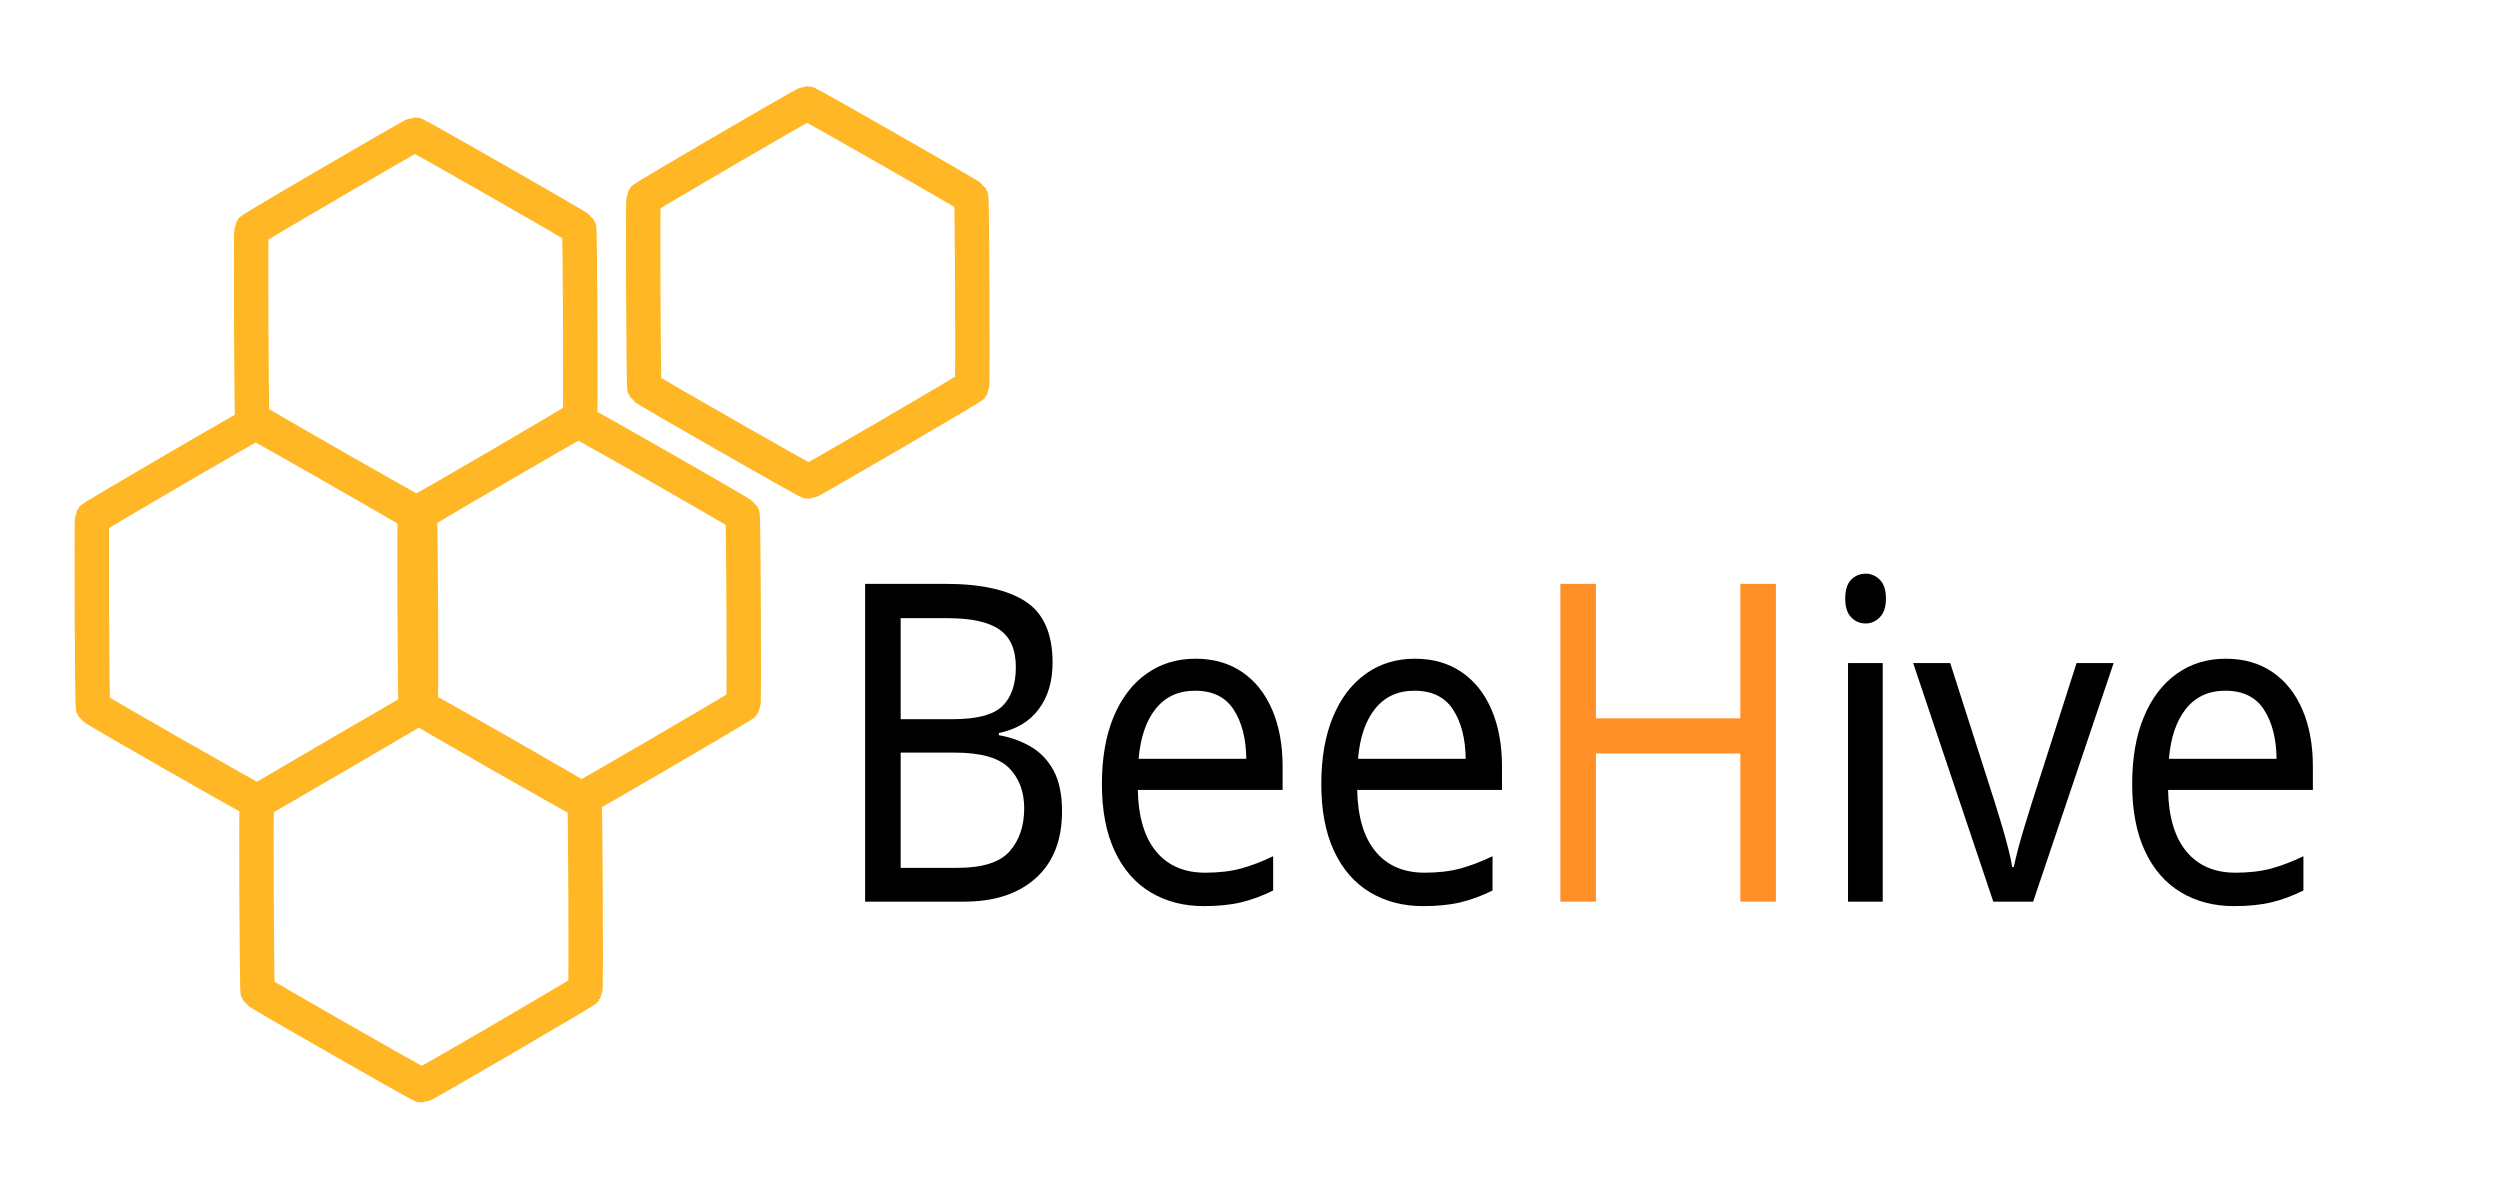
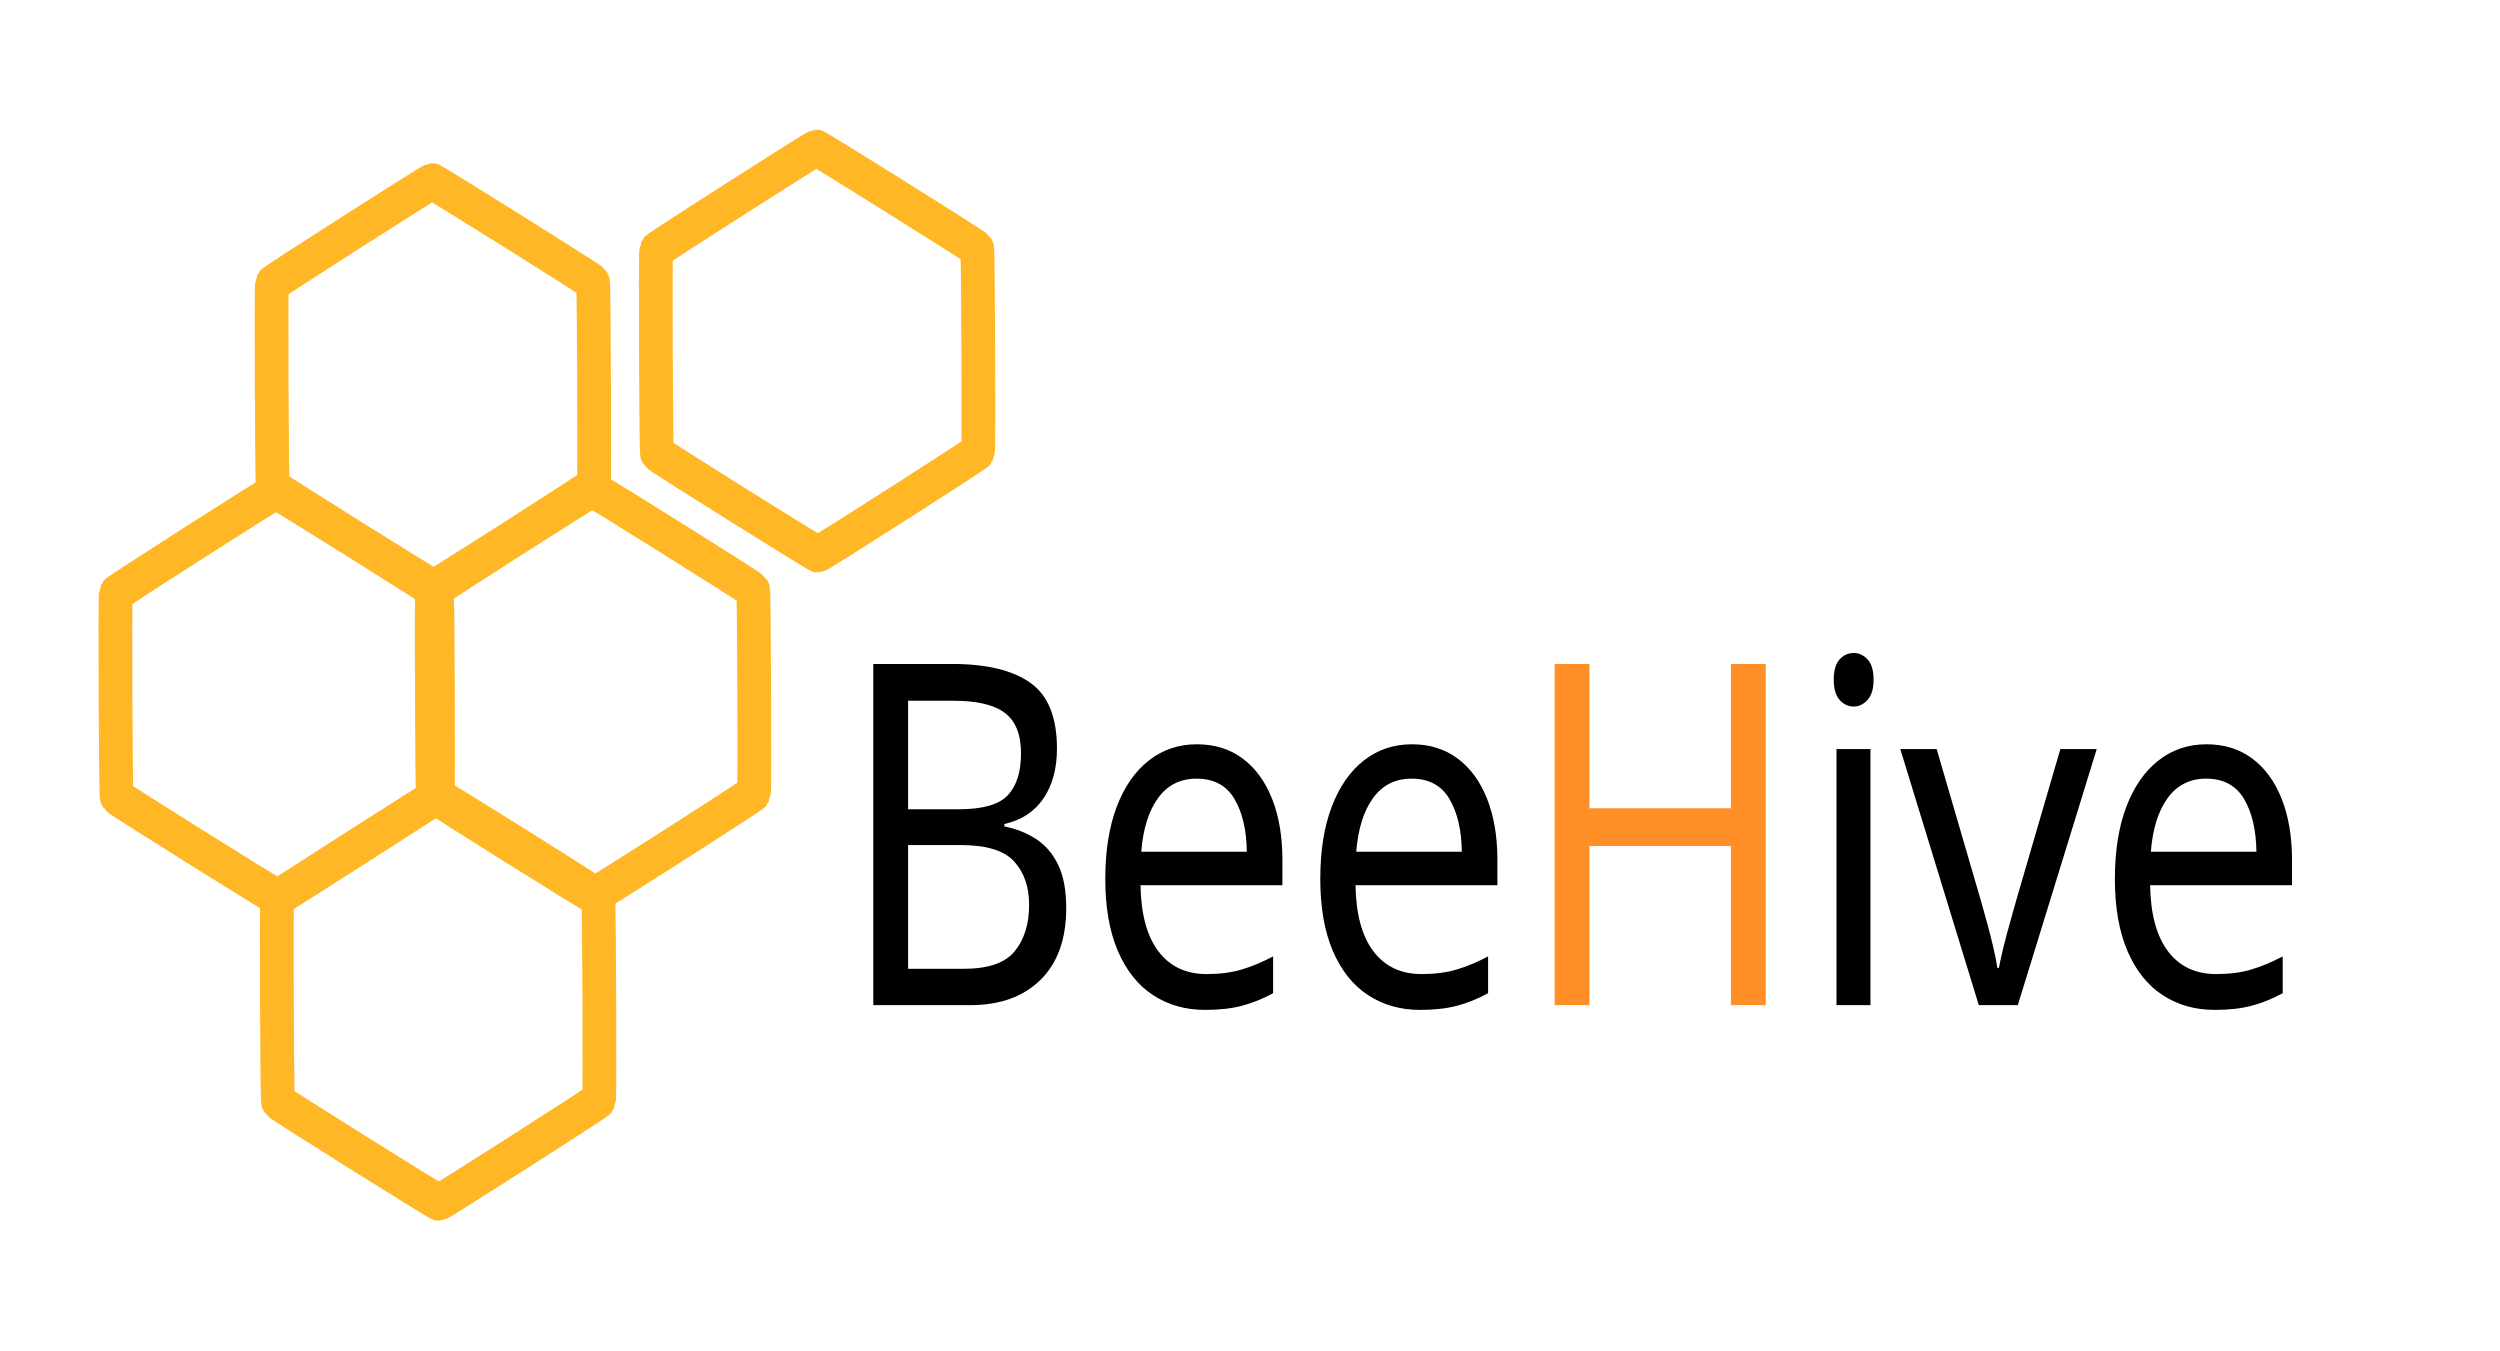
- <svg xmlns="http://www.w3.org/2000/svg" width="435.619" height="207.138" id="svg2" version="1.1">
+ <svg xmlns="http://www.w3.org/2000/svg" width="767.215" height="414.42" id="svg2" version="1.1">
  <defs id="defs4" />
-   <g id="layer1" transform="translate(-16.84431,-178.8159)">
-     <flowRoot xml:space="preserve" id="flowRoot3050" style="font-size:40px;font-style:normal;font-variant:normal;font-weight:normal;font-stretch:normal;line-height:125%;letter-spacing:0px;word-spacing:0px;fill:#000000;fill-opacity:1;stroke:none;font-family:Saab;-inkscape-font-specification:Saab">
+   <g id="layer1" transform="translate(237.308,-153.8223)">
+     <flowRoot xml:space="preserve" id="flowRoot3050" style="font-size:40px;font-style:normal;font-variant:normal;font-weight:normal;font-stretch:normal;line-height:125%;letter-spacing:0px;word-spacing:0px;fill:#000000;fill-opacity:1;stroke:none;font-family:Saab;-inkscape-font-specification:Saab;opacity:1;stroke-width:9.734;stroke-miterlimit:4;stroke-dasharray:none" transform="matrix(1.10727,0,0,1.119768,-53.65878,-23.24417)">
      <flowRegion id="flowRegion3052">
-         <rect id="rect3054" width="0" height="43.437" x="257.589" y="386.672" />
+         <rect id="rect3054" width="0" height="43.437" x="257.589" y="386.672" style="stroke-width:9.734;stroke-miterlimit:4;stroke-dasharray:none" />
      </flowRegion>
      <flowPara id="flowPara3056" />
    </flowRoot>
-     <text xml:space="preserve" style="font-size:62.581px;font-style:normal;font-variant:normal;font-weight:500;font-stretch:normal;line-height:885%;letter-spacing:-0.58px;word-spacing:0px;fill:#000000;fill-opacity:1;stroke:none;font-family:gargi;-inkscape-font-specification:gargi Medium" x="170.9" y="316.32" id="text3058-6" transform="scale(0.9416379,1.061979)">
-       <tspan id="tspan3060-8" x="170.9" y="316.32" style="font-size:73.011px;font-style:normal;font-variant:normal;font-weight:500;font-stretch:normal;text-align:start;line-height:885%;letter-spacing:-0.58px;writing-mode:lr-tb;text-anchor:start;font-family:KacstArt;-inkscape-font-specification:KacstArt Medium">Bee<tspan style="font-size:73.011px;font-style:normal;font-variant:normal;font-weight:500;font-stretch:normal;text-align:start;line-height:885%;letter-spacing:-0.58px;writing-mode:lr-tb;text-anchor:start;fill:#ff8f26;fill-opacity:1;font-family:KacstArt;-inkscape-font-specification:KacstArt Medium" id="tspan3062-6">H</tspan>ive</tspan>
+     <text xml:space="preserve" style="font-size:113.056px;font-style:normal;font-variant:normal;font-weight:500;font-stretch:normal;line-height:885%;letter-spacing:-1.048px;word-spacing:0px;fill:#000000;fill-opacity:1;stroke:none;font-family:gargi;-inkscape-font-specification:gargi Medium;opacity:1;stroke-width:10.839;stroke-miterlimit:4;stroke-dasharray:none" x="21.323" y="415.868" id="text3058-6" transform="scale(0.8995887,1.111619)">
+       <tspan id="tspan3060-8" x="21.323" y="415.868" style="font-size:131.899px;font-style:normal;font-variant:normal;font-weight:500;font-stretch:normal;text-align:start;line-height:885%;letter-spacing:-1.048px;writing-mode:lr-tb;text-anchor:start;font-family:KacstArt;-inkscape-font-specification:KacstArt Medium;stroke-width:10.839;stroke-miterlimit:4;stroke-dasharray:none">Bee<tspan style="font-size:131.899px;font-style:normal;font-variant:normal;font-weight:500;font-stretch:normal;text-align:start;line-height:885%;letter-spacing:-1.048px;writing-mode:lr-tb;text-anchor:start;fill:#ff8f26;fill-opacity:1;font-family:KacstArt;-inkscape-font-specification:KacstArt Medium;stroke-width:10.839;stroke-miterlimit:4;stroke-dasharray:none" id="tspan3062-6">H</tspan>ive</tspan>
    </text>
-     <path style="fill:#ffb726;fill-opacity:0;stroke:#ffb726;stroke-width:6;stroke-linecap:round;stroke-miterlimit:4;stroke-opacity:1;stroke-dasharray:none" id="path4008" d="m 157.143,170.219 c -0.286,0.164 -32.673,0.107 -32.958,-0.058 -0.285,-0.165 -16.429,-28.242 -16.429,-28.571 5.8e-4,-0.33 16.244,-28.349 16.529,-28.513 0.286,-0.164 32.673,-0.107 32.958,0.058 0.285,0.165 16.429,28.242 16.429,28.571 -5.8e-4,0.33 -16.244,28.349 -16.529,28.513 z" transform="matrix(0.00612819,0.9999812,-0.9999812,0.00612819,230.0686,93.63963)" />
-     <path transform="matrix(0.00612819,0.9999812,-0.9999812,0.00612819,298.3863,88.20019)" d="m 157.143,170.219 c -0.286,0.164 -32.673,0.107 -32.958,-0.058 -0.285,-0.165 -16.429,-28.242 -16.429,-28.571 5.8e-4,-0.33 16.244,-28.349 16.529,-28.513 0.286,-0.164 32.673,-0.107 32.958,0.058 0.285,0.165 16.429,28.242 16.429,28.571 -5.8e-4,0.33 -16.244,28.349 -16.529,28.513 z" id="path4010" style="fill:#ffb726;fill-opacity:0;stroke:#ffb726;stroke-width:6;stroke-linecap:round;stroke-miterlimit:4;stroke-opacity:1;stroke-dasharray:none" />
-     <path style="fill:#ffb726;fill-opacity:0;stroke:#ffb726;stroke-width:6;stroke-linecap:round;stroke-miterlimit:4;stroke-opacity:1;stroke-dasharray:none" id="path4014" d="m 157.143,170.219 c -0.286,0.164 -32.673,0.107 -32.958,-0.058 -0.285,-0.165 -16.429,-28.242 -16.429,-28.571 5.8e-4,-0.33 16.244,-28.349 16.529,-28.513 0.286,-0.164 32.673,-0.107 32.958,0.058 0.285,0.165 16.429,28.242 16.429,28.571 -5.8e-4,0.33 -16.244,28.349 -16.529,28.513 z" transform="matrix(0.00612819,0.9999812,-0.9999812,0.00612819,258.5447,143.5889)" />
-     <path transform="matrix(0.00612819,0.9999812,-0.9999812,0.00612819,202.3043,143.9058)" d="m 157.143,170.219 c -0.286,0.164 -32.673,0.107 -32.958,-0.058 -0.285,-0.165 -16.429,-28.242 -16.429,-28.571 5.8e-4,-0.33 16.244,-28.349 16.529,-28.513 0.286,-0.164 32.673,-0.107 32.958,0.058 0.285,0.165 16.429,28.242 16.429,28.571 -5.8e-4,0.33 -16.244,28.349 -16.529,28.513 z" id="path4016" style="fill:#ffb726;fill-opacity:0;stroke:#ffb726;stroke-width:6;stroke-linecap:round;stroke-miterlimit:4;stroke-opacity:1;stroke-dasharray:none" />
-     <path style="fill:#ffb726;fill-opacity:0;stroke:#ffb726;stroke-width:6;stroke-linecap:round;stroke-miterlimit:4;stroke-opacity:1;stroke-dasharray:none" id="path4018" d="m 157.143,170.219 c -0.286,0.164 -32.673,0.107 -32.958,-0.058 -0.285,-0.165 -16.429,-28.242 -16.429,-28.571 5.8e-4,-0.33 16.244,-28.349 16.529,-28.513 0.286,-0.164 32.673,-0.107 32.958,0.058 0.285,0.165 16.429,28.242 16.429,28.571 -5.8e-4,0.33 -16.244,28.349 -16.529,28.513 z" transform="matrix(0.00612819,0.9999812,-0.9999812,0.00612819,230.9983,193.4007)" />
+     <path style="fill:#ffb726;fill-opacity:0;stroke:#ffb726;stroke-width:6;stroke-linecap:round;stroke-miterlimit:4;stroke-opacity:1;stroke-dasharray:none;opacity:1" id="path4008" d="m 157.143,170.219 c -0.286,0.164 -32.673,0.107 -32.958,-0.058 -0.285,-0.165 -16.429,-28.242 -16.429,-28.571 5.8e-4,-0.33 16.244,-28.349 16.529,-28.513 0.286,-0.164 32.673,-0.107 32.958,0.058 0.285,0.165 16.429,28.242 16.429,28.571 -5.8e-4,0.33 -16.244,28.349 -16.529,28.513 z" transform="matrix(0.01057656,1.890967,-1.725854,0.01158842,138.5148,4.12333)" />
+     <path transform="matrix(0.01057656,1.890967,-1.725854,0.01158842,256.4232,-6.162673)" d="m 157.143,170.219 c -0.286,0.164 -32.673,0.107 -32.958,-0.058 -0.285,-0.165 -16.429,-28.242 -16.429,-28.571 5.8e-4,-0.33 16.244,-28.349 16.529,-28.513 0.286,-0.164 32.673,-0.107 32.958,0.058 0.285,0.165 16.429,28.242 16.429,28.571 -5.8e-4,0.33 -16.244,28.349 -16.529,28.513 z" id="path4010" style="fill:#ffb726;fill-opacity:0;stroke:#ffb726;stroke-width:6;stroke-linecap:round;stroke-miterlimit:4;stroke-opacity:1;stroke-dasharray:none;opacity:1" />
+     <path style="fill:#ffb726;fill-opacity:0;stroke:#ffb726;stroke-width:6;stroke-linecap:round;stroke-miterlimit:4;stroke-opacity:1;stroke-dasharray:none;opacity:1" id="path4014" d="m 157.143,170.219 c -0.286,0.164 -32.673,0.107 -32.958,-0.058 -0.285,-0.165 -16.429,-28.242 -16.429,-28.571 5.8e-4,-0.33 16.244,-28.349 16.529,-28.513 0.286,-0.164 32.673,-0.107 32.958,0.058 0.285,0.165 16.429,28.242 16.429,28.571 -5.8e-4,0.33 -16.244,28.349 -16.529,28.513 z" transform="matrix(0.01057656,1.890967,-1.725854,0.01158842,187.6612,98.57745)" />
+     <path transform="matrix(0.01057656,1.890967,-1.725854,0.01158842,90.59672,99.17671)" d="m 157.143,170.219 c -0.286,0.164 -32.673,0.107 -32.958,-0.058 -0.285,-0.165 -16.429,-28.242 -16.429,-28.571 5.8e-4,-0.33 16.244,-28.349 16.529,-28.513 0.286,-0.164 32.673,-0.107 32.958,0.058 0.285,0.165 16.429,28.242 16.429,28.571 -5.8e-4,0.33 -16.244,28.349 -16.529,28.513 z" id="path4016" style="fill:#ffb726;fill-opacity:0;stroke:#ffb726;stroke-width:6;stroke-linecap:round;stroke-miterlimit:4;stroke-opacity:1;stroke-dasharray:none;opacity:1" />
+     <path style="fill:#ffb726;fill-opacity:0;stroke:#ffb726;stroke-width:6;stroke-linecap:round;stroke-miterlimit:4;stroke-opacity:1;stroke-dasharray:none;opacity:1" id="path4018" d="m 157.143,170.219 c -0.286,0.164 -32.673,0.107 -32.958,-0.058 -0.285,-0.165 -16.429,-28.242 -16.429,-28.571 5.8e-4,-0.33 16.244,-28.349 16.529,-28.513 0.286,-0.164 32.673,-0.107 32.958,0.058 0.285,0.165 16.429,28.242 16.429,28.571 -5.8e-4,0.33 -16.244,28.349 -16.529,28.513 z" transform="matrix(0.01057656,1.890967,-1.725854,0.01158842,140.1193,192.7717)" />
  </g>
</svg>
